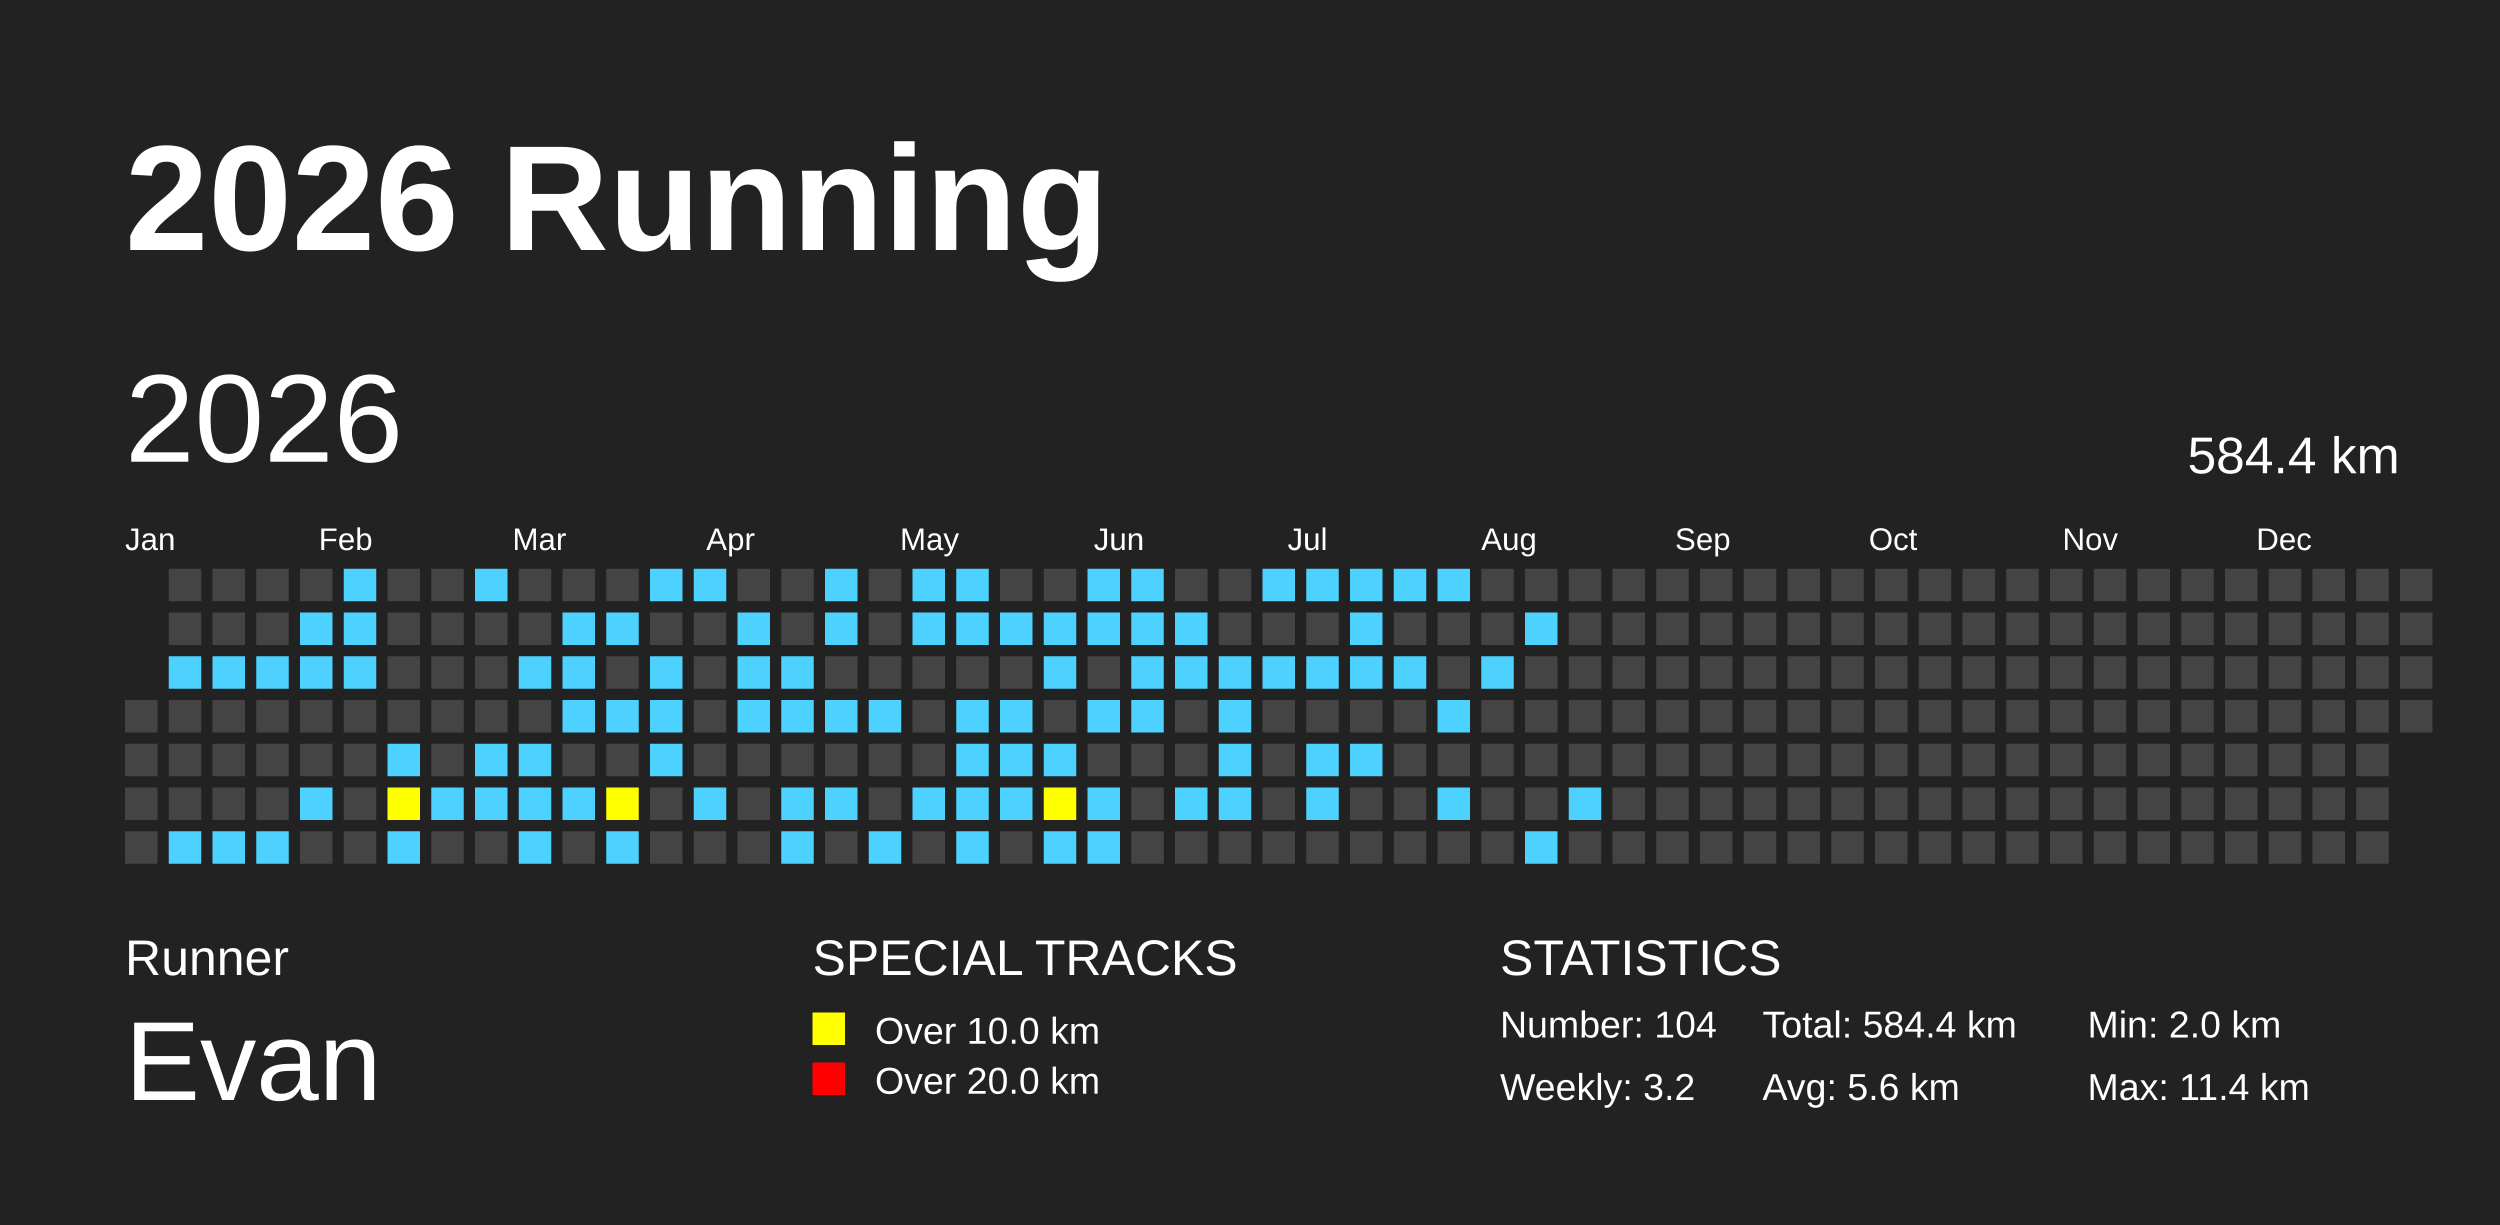
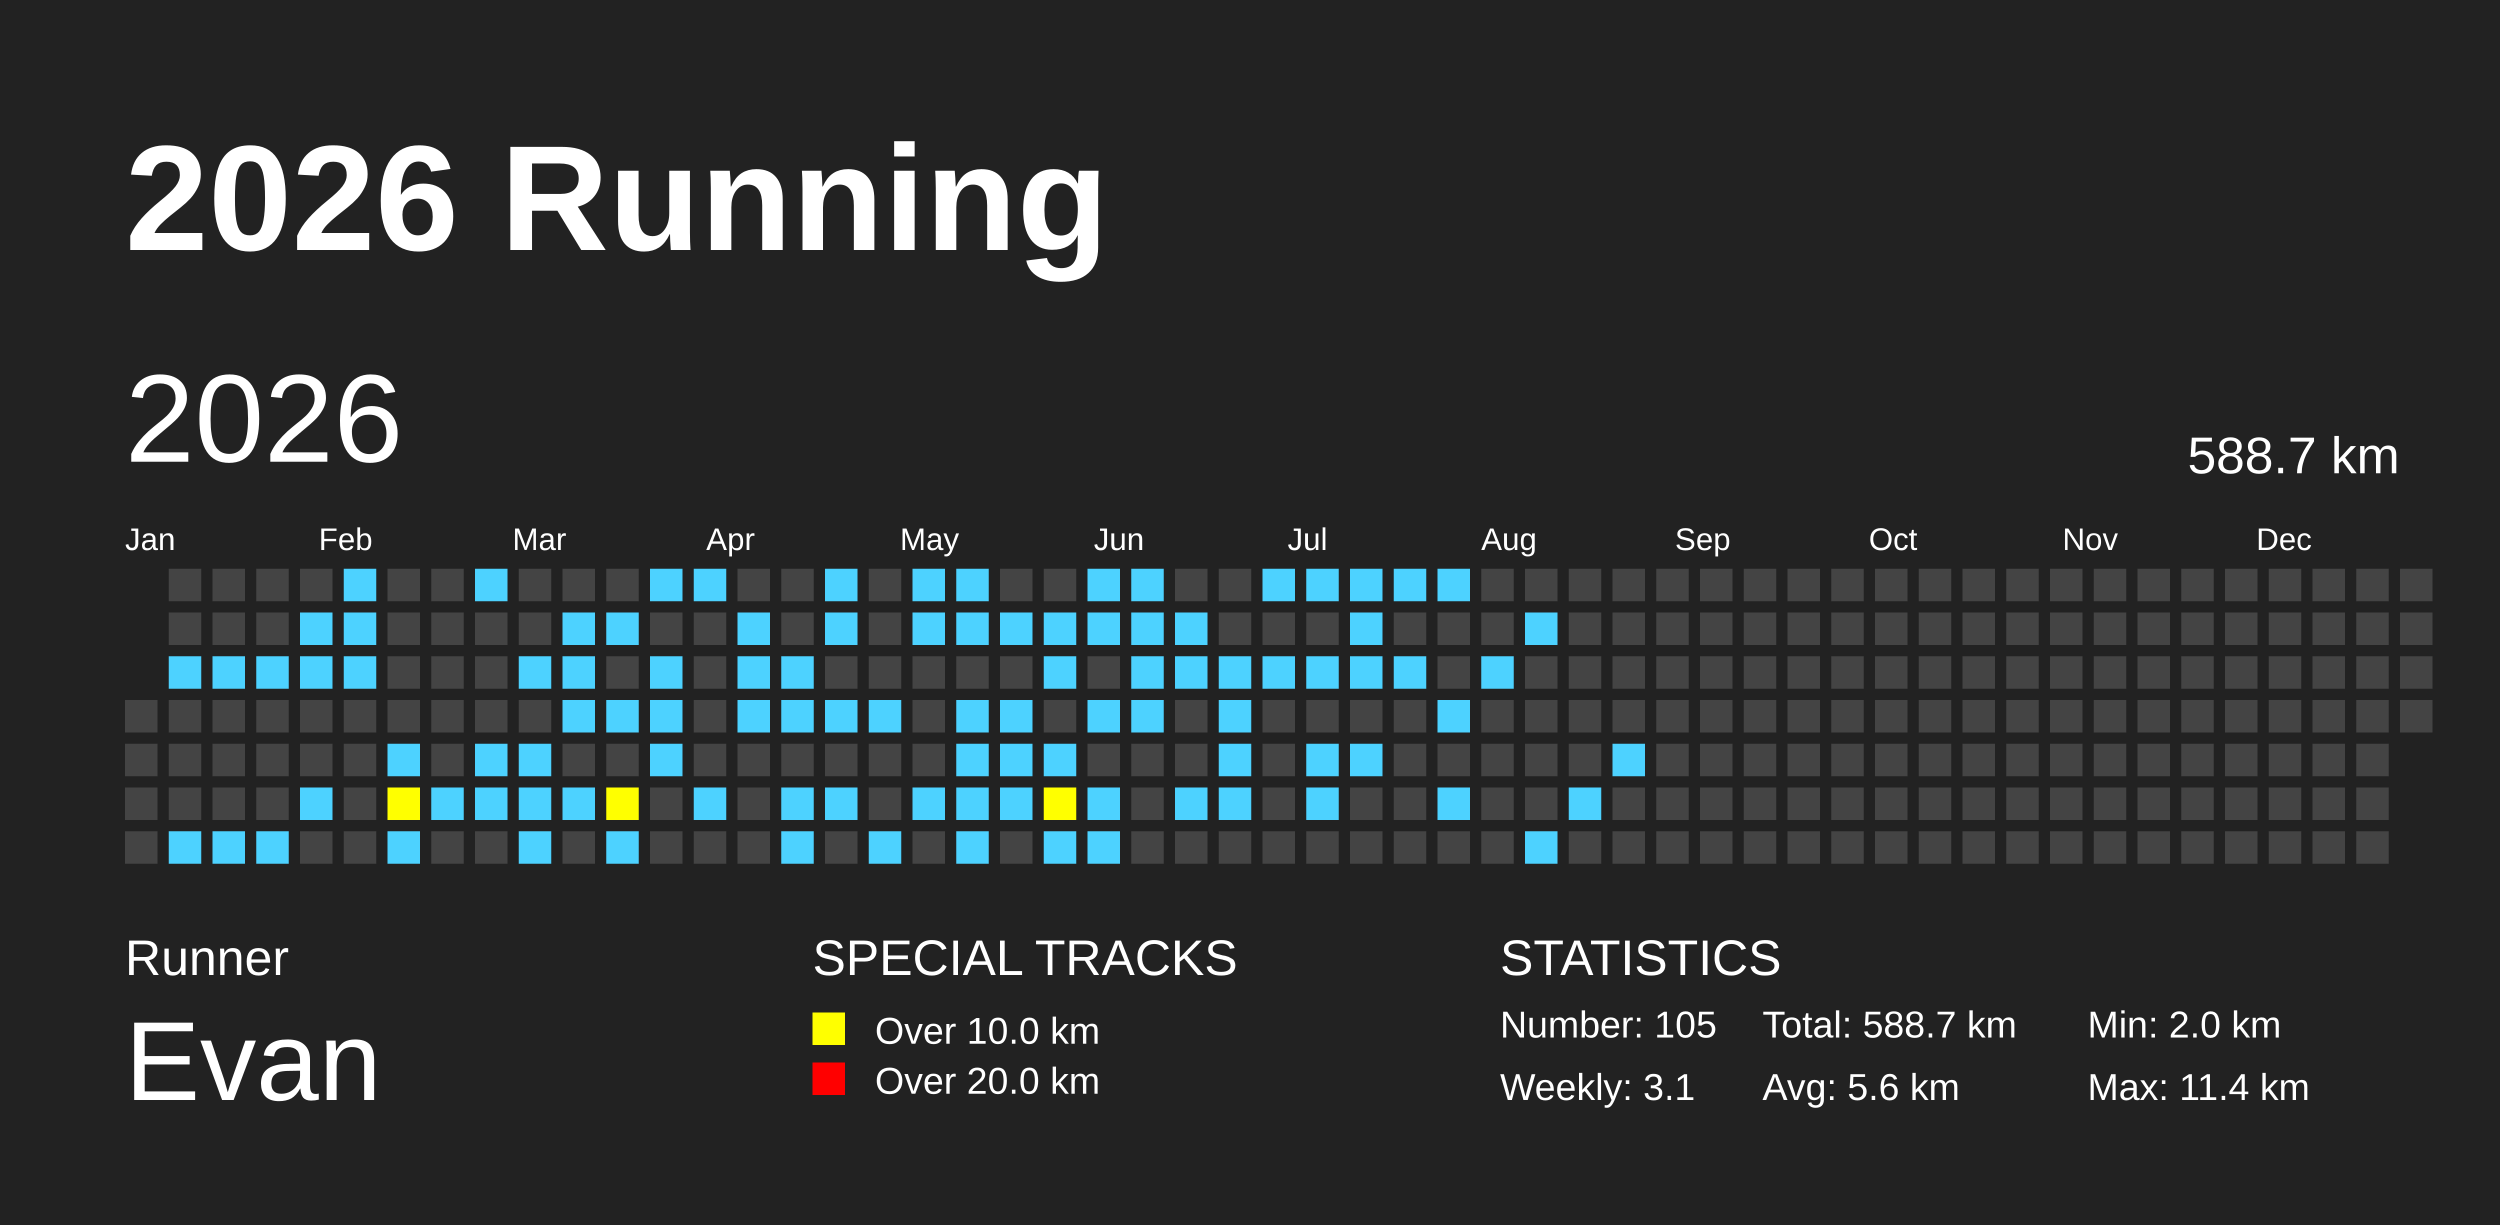
<svg xmlns="http://www.w3.org/2000/svg" baseProfile="full" height="98mm" version="1.1" viewBox="0,0,200,98" width="200mm">
  <defs />
  <rect fill="#222222" height="98" width="200" x="0" y="0" />
  <text fill="#FFFFFF" style="font-size:12px; font-family:Arial; font-weight:bold;" x="10" y="20">2026 Running</text>
  <text fill="#FFFFFF" style="font-size:4px; font-family:Arial" x="10" y="78">Runner</text>
  <text fill="#FFFFFF" style="font-size:9px; font-family:Arial" x="10" y="88">Evan</text>
  <text fill="#FFFFFF" style="font-size:4px; font-family:Arial" x="65" y="78">SPECIAL TRACKS</text>
  <rect fill="yellow" height="2.6" width="2.6" x="65" y="81" />
  <text fill="#FFFFFF" style="font-size:3px; font-family:Arial" x="70" y="83.5">Over 10.0 km</text>
  <rect fill="red" height="2.6" width="2.6" x="65" y="85" />
  <text fill="#FFFFFF" style="font-size:3px; font-family:Arial" x="70" y="87.5">Over 20.0 km</text>
  <text fill="#FFFFFF" style="font-size:4px; font-family:Arial" x="120" y="78">STATISTICS</text>
-   <text fill="#FFFFFF" style="font-size:3px; font-family:Arial" x="120" y="83">Number: 104</text>
-   <text fill="#FFFFFF" style="font-size:3px; font-family:Arial" x="120" y="88">Weekly: 3.2</text>
-   <text fill="#FFFFFF" style="font-size:3px; font-family:Arial" x="141" y="83">Total: 584.4 km</text>
+   <text fill="#FFFFFF" style="font-size:3px; font-family:Arial" x="120" y="83">Number: 105</text>
+   <text fill="#FFFFFF" style="font-size:3px; font-family:Arial" x="120" y="88">Weekly: 3.1</text>
+   <text fill="#FFFFFF" style="font-size:3px; font-family:Arial" x="141" y="83">Total: 588.7 km</text>
  <text fill="#FFFFFF" style="font-size:3px; font-family:Arial" x="141" y="88">Avg: 5.6 km</text>
  <text fill="#FFFFFF" style="font-size:3px; font-family:Arial" x="167" y="83">Min: 2.0 km</text>
  <text fill="#FFFFFF" style="font-size:3px; font-family:Arial" x="167" y="88">Max: 11.4 km</text>
  <text dominant-baseline="hanging" fill="#FFFFFF" style="font-size:10.0px; font-family:Arial;" x="10" y="30">2026</text>
-   <text dominant-baseline="hanging" fill="#FFFFFF" style="font-size:4.125px; font-family:Arial;" x="175" y="35">584.4 km</text>
+   <text dominant-baseline="hanging" fill="#FFFFFF" style="font-size:4.125px; font-family:Arial;" x="175" y="35">588.7 km</text>
  <text fill="#FFFFFF" style="font-size:2.5px; font-family:Arial" x="10.0" y="44">Jan</text>
  <text fill="#FFFFFF" style="font-size:2.5px; font-family:Arial" x="25.5" y="44">Feb</text>
  <text fill="#FFFFFF" style="font-size:2.5px; font-family:Arial" x="41.0" y="44">Mar</text>
  <text fill="#FFFFFF" style="font-size:2.5px; font-family:Arial" x="56.5" y="44">Apr</text>
  <text fill="#FFFFFF" style="font-size:2.5px; font-family:Arial" x="72.0" y="44">May</text>
  <text fill="#FFFFFF" style="font-size:2.5px; font-family:Arial" x="87.5" y="44">Jun</text>
  <text fill="#FFFFFF" style="font-size:2.5px; font-family:Arial" x="103.0" y="44">Jul</text>
  <text fill="#FFFFFF" style="font-size:2.5px; font-family:Arial" x="118.5" y="44">Aug</text>
  <text fill="#FFFFFF" style="font-size:2.5px; font-family:Arial" x="134.0" y="44">Sep</text>
  <text fill="#FFFFFF" style="font-size:2.5px; font-family:Arial" x="149.5" y="44">Oct</text>
  <text fill="#FFFFFF" style="font-size:2.5px; font-family:Arial" x="165.0" y="44">Nov</text>
  <text fill="#FFFFFF" style="font-size:2.5px; font-family:Arial" x="180.5" y="44">Dec</text>
  <rect fill="#444444" height="2.6" width="2.6" x="10.0" y="56.0" />
  <rect fill="#444444" height="2.6" width="2.6" x="10.0" y="59.5" />
  <rect fill="#444444" height="2.6" width="2.6" x="10.0" y="63.0" />
  <rect fill="#444444" height="2.6" width="2.6" x="10.0" y="66.5" />
  <rect fill="#444444" height="2.6" width="2.6" x="13.5" y="45.5" />
  <rect fill="#444444" height="2.6" width="2.6" x="13.5" y="49.0" />
  <rect fill="#4DD2FF" height="2.6" width="2.6" x="13.5" y="52.5" />
  <rect fill="#444444" height="2.6" width="2.6" x="13.5" y="56.0" />
  <rect fill="#444444" height="2.6" width="2.6" x="13.5" y="59.5" />
  <rect fill="#444444" height="2.6" width="2.6" x="13.5" y="63.0" />
  <rect fill="#4DD2FF" height="2.6" width="2.6" x="13.5" y="66.5" />
  <rect fill="#444444" height="2.6" width="2.6" x="17.0" y="45.5" />
  <rect fill="#444444" height="2.6" width="2.6" x="17.0" y="49.0" />
  <rect fill="#4DD2FF" height="2.6" width="2.6" x="17.0" y="52.5" />
  <rect fill="#444444" height="2.6" width="2.6" x="17.0" y="56.0" />
  <rect fill="#444444" height="2.6" width="2.6" x="17.0" y="59.5" />
  <rect fill="#444444" height="2.6" width="2.6" x="17.0" y="63.0" />
  <rect fill="#4DD2FF" height="2.6" width="2.6" x="17.0" y="66.5" />
  <rect fill="#444444" height="2.6" width="2.6" x="20.5" y="45.5" />
  <rect fill="#444444" height="2.6" width="2.6" x="20.5" y="49.0" />
  <rect fill="#4DD2FF" height="2.6" width="2.6" x="20.5" y="52.5" />
  <rect fill="#444444" height="2.6" width="2.6" x="20.5" y="56.0" />
  <rect fill="#444444" height="2.6" width="2.6" x="20.5" y="59.5" />
  <rect fill="#444444" height="2.6" width="2.6" x="20.5" y="63.0" />
  <rect fill="#4DD2FF" height="2.6" width="2.6" x="20.5" y="66.5" />
  <rect fill="#444444" height="2.6" width="2.6" x="24.0" y="45.5" />
  <rect fill="#4DD2FF" height="2.6" width="2.6" x="24.0" y="49.0" />
  <rect fill="#4DD2FF" height="2.6" width="2.6" x="24.0" y="52.5" />
  <rect fill="#444444" height="2.6" width="2.6" x="24.0" y="56.0" />
  <rect fill="#444444" height="2.6" width="2.6" x="24.0" y="59.5" />
  <rect fill="#4DD2FF" height="2.6" width="2.6" x="24.0" y="63.0" />
  <rect fill="#444444" height="2.6" width="2.6" x="24.0" y="66.5" />
  <rect fill="#4DD2FF" height="2.6" width="2.6" x="27.5" y="45.5" />
  <rect fill="#4DD2FF" height="2.6" width="2.6" x="27.5" y="49.0" />
  <rect fill="#4DD2FF" height="2.6" width="2.6" x="27.5" y="52.5" />
  <rect fill="#444444" height="2.6" width="2.6" x="27.5" y="56.0" />
  <rect fill="#444444" height="2.6" width="2.6" x="27.5" y="59.5" />
  <rect fill="#444444" height="2.6" width="2.6" x="27.5" y="63.0" />
  <rect fill="#444444" height="2.6" width="2.6" x="27.5" y="66.5" />
  <rect fill="#444444" height="2.6" width="2.6" x="31.0" y="45.5" />
  <rect fill="#444444" height="2.6" width="2.6" x="31.0" y="49.0" />
  <rect fill="#444444" height="2.6" width="2.6" x="31.0" y="52.5" />
  <rect fill="#444444" height="2.6" width="2.6" x="31.0" y="56.0" />
  <rect fill="#4DD2FF" height="2.6" width="2.6" x="31.0" y="59.5" />
  <rect fill="yellow" height="2.6" width="2.6" x="31.0" y="63.0" />
  <rect fill="#4DD2FF" height="2.6" width="2.6" x="31.0" y="66.5" />
  <rect fill="#444444" height="2.6" width="2.6" x="34.5" y="45.5" />
  <rect fill="#444444" height="2.6" width="2.6" x="34.5" y="49.0" />
  <rect fill="#444444" height="2.6" width="2.6" x="34.5" y="52.5" />
  <rect fill="#444444" height="2.6" width="2.6" x="34.5" y="56.0" />
  <rect fill="#444444" height="2.6" width="2.6" x="34.5" y="59.5" />
  <rect fill="#4DD2FF" height="2.6" width="2.6" x="34.5" y="63.0" />
  <rect fill="#444444" height="2.6" width="2.6" x="34.5" y="66.5" />
  <rect fill="#4DD2FF" height="2.6" width="2.6" x="38.0" y="45.5" />
  <rect fill="#444444" height="2.6" width="2.6" x="38.0" y="49.0" />
  <rect fill="#444444" height="2.6" width="2.6" x="38.0" y="52.5" />
  <rect fill="#444444" height="2.6" width="2.6" x="38.0" y="56.0" />
  <rect fill="#4DD2FF" height="2.6" width="2.6" x="38.0" y="59.5" />
  <rect fill="#4DD2FF" height="2.6" width="2.6" x="38.0" y="63.0" />
  <rect fill="#444444" height="2.6" width="2.6" x="38.0" y="66.5" />
  <rect fill="#444444" height="2.6" width="2.6" x="41.5" y="45.5" />
  <rect fill="#444444" height="2.6" width="2.6" x="41.5" y="49.0" />
  <rect fill="#4DD2FF" height="2.6" width="2.6" x="41.5" y="52.5" />
  <rect fill="#444444" height="2.6" width="2.6" x="41.5" y="56.0" />
  <rect fill="#4DD2FF" height="2.6" width="2.6" x="41.5" y="59.5" />
  <rect fill="#4DD2FF" height="2.6" width="2.6" x="41.5" y="63.0" />
  <rect fill="#4DD2FF" height="2.6" width="2.6" x="41.5" y="66.5" />
  <rect fill="#444444" height="2.6" width="2.6" x="45.0" y="45.5" />
  <rect fill="#4DD2FF" height="2.6" width="2.6" x="45.0" y="49.0" />
  <rect fill="#4DD2FF" height="2.6" width="2.6" x="45.0" y="52.5" />
  <rect fill="#4DD2FF" height="2.6" width="2.6" x="45.0" y="56.0" />
  <rect fill="#444444" height="2.6" width="2.6" x="45.0" y="59.5" />
  <rect fill="#4DD2FF" height="2.6" width="2.6" x="45.0" y="63.0" />
  <rect fill="#444444" height="2.6" width="2.6" x="45.0" y="66.5" />
  <rect fill="#444444" height="2.6" width="2.6" x="48.5" y="45.5" />
  <rect fill="#4DD2FF" height="2.6" width="2.6" x="48.5" y="49.0" />
  <rect fill="#444444" height="2.6" width="2.6" x="48.5" y="52.5" />
  <rect fill="#4DD2FF" height="2.6" width="2.6" x="48.5" y="56.0" />
  <rect fill="#444444" height="2.6" width="2.6" x="48.5" y="59.5" />
  <rect fill="yellow" height="2.6" width="2.6" x="48.5" y="63.0" />
  <rect fill="#4DD2FF" height="2.6" width="2.6" x="48.5" y="66.5" />
  <rect fill="#4DD2FF" height="2.6" width="2.6" x="52.0" y="45.5" />
  <rect fill="#444444" height="2.6" width="2.6" x="52.0" y="49.0" />
  <rect fill="#4DD2FF" height="2.6" width="2.6" x="52.0" y="52.5" />
  <rect fill="#4DD2FF" height="2.6" width="2.6" x="52.0" y="56.0" />
  <rect fill="#4DD2FF" height="2.6" width="2.6" x="52.0" y="59.5" />
  <rect fill="#444444" height="2.6" width="2.6" x="52.0" y="63.0" />
  <rect fill="#444444" height="2.6" width="2.6" x="52.0" y="66.5" />
  <rect fill="#4DD2FF" height="2.6" width="2.6" x="55.5" y="45.5" />
  <rect fill="#444444" height="2.6" width="2.6" x="55.5" y="49.0" />
  <rect fill="#444444" height="2.6" width="2.6" x="55.5" y="52.5" />
  <rect fill="#444444" height="2.6" width="2.6" x="55.5" y="56.0" />
  <rect fill="#444444" height="2.6" width="2.6" x="55.5" y="59.5" />
  <rect fill="#4DD2FF" height="2.6" width="2.6" x="55.5" y="63.0" />
  <rect fill="#444444" height="2.6" width="2.6" x="55.5" y="66.5" />
  <rect fill="#444444" height="2.6" width="2.6" x="59.0" y="45.5" />
  <rect fill="#4DD2FF" height="2.6" width="2.6" x="59.0" y="49.0" />
  <rect fill="#4DD2FF" height="2.6" width="2.6" x="59.0" y="52.5" />
  <rect fill="#4DD2FF" height="2.6" width="2.6" x="59.0" y="56.0" />
  <rect fill="#444444" height="2.6" width="2.6" x="59.0" y="59.5" />
  <rect fill="#444444" height="2.6" width="2.6" x="59.0" y="63.0" />
  <rect fill="#444444" height="2.6" width="2.6" x="59.0" y="66.5" />
  <rect fill="#444444" height="2.6" width="2.6" x="62.5" y="45.5" />
  <rect fill="#444444" height="2.6" width="2.6" x="62.5" y="49.0" />
  <rect fill="#4DD2FF" height="2.6" width="2.6" x="62.5" y="52.5" />
  <rect fill="#4DD2FF" height="2.6" width="2.6" x="62.5" y="56.0" />
  <rect fill="#444444" height="2.6" width="2.6" x="62.5" y="59.5" />
  <rect fill="#4DD2FF" height="2.6" width="2.6" x="62.5" y="63.0" />
  <rect fill="#4DD2FF" height="2.6" width="2.6" x="62.5" y="66.5" />
  <rect fill="#4DD2FF" height="2.6" width="2.6" x="66.0" y="45.5" />
  <rect fill="#4DD2FF" height="2.6" width="2.6" x="66.0" y="49.0" />
  <rect fill="#444444" height="2.6" width="2.6" x="66.0" y="52.5" />
  <rect fill="#4DD2FF" height="2.6" width="2.6" x="66.0" y="56.0" />
  <rect fill="#444444" height="2.6" width="2.6" x="66.0" y="59.5" />
  <rect fill="#4DD2FF" height="2.6" width="2.6" x="66.0" y="63.0" />
  <rect fill="#444444" height="2.6" width="2.6" x="66.0" y="66.5" />
  <rect fill="#444444" height="2.6" width="2.6" x="69.5" y="45.5" />
  <rect fill="#444444" height="2.6" width="2.6" x="69.5" y="49.0" />
  <rect fill="#444444" height="2.6" width="2.6" x="69.5" y="52.5" />
  <rect fill="#4DD2FF" height="2.6" width="2.6" x="69.5" y="56.0" />
  <rect fill="#444444" height="2.6" width="2.6" x="69.5" y="59.5" />
  <rect fill="#444444" height="2.6" width="2.6" x="69.5" y="63.0" />
  <rect fill="#4DD2FF" height="2.6" width="2.6" x="69.5" y="66.5" />
  <rect fill="#4DD2FF" height="2.6" width="2.6" x="73.0" y="45.5" />
  <rect fill="#4DD2FF" height="2.6" width="2.6" x="73.0" y="49.0" />
  <rect fill="#444444" height="2.6" width="2.6" x="73.0" y="52.5" />
  <rect fill="#444444" height="2.6" width="2.6" x="73.0" y="56.0" />
  <rect fill="#444444" height="2.6" width="2.6" x="73.0" y="59.5" />
  <rect fill="#4DD2FF" height="2.6" width="2.6" x="73.0" y="63.0" />
  <rect fill="#444444" height="2.6" width="2.6" x="73.0" y="66.5" />
  <rect fill="#4DD2FF" height="2.6" width="2.6" x="76.5" y="45.5" />
  <rect fill="#4DD2FF" height="2.6" width="2.6" x="76.5" y="49.0" />
  <rect fill="#444444" height="2.6" width="2.6" x="76.5" y="52.5" />
  <rect fill="#4DD2FF" height="2.6" width="2.6" x="76.5" y="56.0" />
  <rect fill="#4DD2FF" height="2.6" width="2.6" x="76.5" y="59.5" />
  <rect fill="#4DD2FF" height="2.6" width="2.6" x="76.5" y="63.0" />
  <rect fill="#4DD2FF" height="2.6" width="2.6" x="76.5" y="66.5" />
  <rect fill="#444444" height="2.6" width="2.6" x="80.0" y="45.5" />
  <rect fill="#4DD2FF" height="2.6" width="2.6" x="80.0" y="49.0" />
  <rect fill="#444444" height="2.6" width="2.6" x="80.0" y="52.5" />
  <rect fill="#4DD2FF" height="2.6" width="2.6" x="80.0" y="56.0" />
  <rect fill="#4DD2FF" height="2.6" width="2.6" x="80.0" y="59.5" />
  <rect fill="#4DD2FF" height="2.6" width="2.6" x="80.0" y="63.0" />
  <rect fill="#444444" height="2.6" width="2.6" x="80.0" y="66.5" />
  <rect fill="#444444" height="2.6" width="2.6" x="83.5" y="45.5" />
  <rect fill="#4DD2FF" height="2.6" width="2.6" x="83.5" y="49.0" />
  <rect fill="#4DD2FF" height="2.6" width="2.6" x="83.5" y="52.5" />
  <rect fill="#444444" height="2.6" width="2.6" x="83.5" y="56.0" />
  <rect fill="#4DD2FF" height="2.6" width="2.6" x="83.5" y="59.5" />
  <rect fill="yellow" height="2.6" width="2.6" x="83.5" y="63.0" />
  <rect fill="#4DD2FF" height="2.6" width="2.6" x="83.5" y="66.5" />
  <rect fill="#4DD2FF" height="2.6" width="2.6" x="87.0" y="45.5" />
  <rect fill="#4DD2FF" height="2.6" width="2.6" x="87.0" y="49.0" />
  <rect fill="#444444" height="2.6" width="2.6" x="87.0" y="52.5" />
  <rect fill="#4DD2FF" height="2.6" width="2.6" x="87.0" y="56.0" />
  <rect fill="#444444" height="2.6" width="2.6" x="87.0" y="59.5" />
  <rect fill="#4DD2FF" height="2.6" width="2.6" x="87.0" y="63.0" />
  <rect fill="#4DD2FF" height="2.6" width="2.6" x="87.0" y="66.5" />
  <rect fill="#4DD2FF" height="2.6" width="2.6" x="90.5" y="45.5" />
  <rect fill="#4DD2FF" height="2.6" width="2.6" x="90.5" y="49.0" />
  <rect fill="#4DD2FF" height="2.6" width="2.6" x="90.5" y="52.5" />
  <rect fill="#4DD2FF" height="2.6" width="2.6" x="90.5" y="56.0" />
  <rect fill="#444444" height="2.6" width="2.6" x="90.5" y="59.5" />
  <rect fill="#444444" height="2.6" width="2.6" x="90.5" y="63.0" />
  <rect fill="#444444" height="2.6" width="2.6" x="90.5" y="66.5" />
  <rect fill="#444444" height="2.6" width="2.6" x="94.0" y="45.5" />
  <rect fill="#4DD2FF" height="2.6" width="2.6" x="94.0" y="49.0" />
  <rect fill="#4DD2FF" height="2.6" width="2.6" x="94.0" y="52.5" />
  <rect fill="#444444" height="2.6" width="2.6" x="94.0" y="56.0" />
  <rect fill="#444444" height="2.6" width="2.6" x="94.0" y="59.5" />
  <rect fill="#4DD2FF" height="2.6" width="2.6" x="94.0" y="63.0" />
  <rect fill="#444444" height="2.6" width="2.6" x="94.0" y="66.5" />
  <rect fill="#444444" height="2.6" width="2.6" x="97.5" y="45.5" />
  <rect fill="#444444" height="2.6" width="2.6" x="97.5" y="49.0" />
  <rect fill="#4DD2FF" height="2.6" width="2.6" x="97.5" y="52.5" />
  <rect fill="#4DD2FF" height="2.6" width="2.6" x="97.5" y="56.0" />
  <rect fill="#4DD2FF" height="2.6" width="2.6" x="97.5" y="59.5" />
  <rect fill="#4DD2FF" height="2.6" width="2.6" x="97.5" y="63.0" />
  <rect fill="#444444" height="2.6" width="2.6" x="97.5" y="66.5" />
  <rect fill="#4DD2FF" height="2.6" width="2.6" x="101.0" y="45.5" />
  <rect fill="#444444" height="2.6" width="2.6" x="101.0" y="49.0" />
  <rect fill="#4DD2FF" height="2.6" width="2.6" x="101.0" y="52.5" />
  <rect fill="#444444" height="2.6" width="2.6" x="101.0" y="56.0" />
  <rect fill="#444444" height="2.6" width="2.6" x="101.0" y="59.5" />
  <rect fill="#444444" height="2.6" width="2.6" x="101.0" y="63.0" />
  <rect fill="#444444" height="2.6" width="2.6" x="101.0" y="66.5" />
  <rect fill="#4DD2FF" height="2.6" width="2.6" x="104.5" y="45.5" />
  <rect fill="#444444" height="2.6" width="2.6" x="104.5" y="49.0" />
  <rect fill="#4DD2FF" height="2.6" width="2.6" x="104.5" y="52.5" />
  <rect fill="#444444" height="2.6" width="2.6" x="104.5" y="56.0" />
  <rect fill="#4DD2FF" height="2.6" width="2.6" x="104.5" y="59.5" />
  <rect fill="#4DD2FF" height="2.6" width="2.6" x="104.5" y="63.0" />
  <rect fill="#444444" height="2.6" width="2.6" x="104.5" y="66.5" />
  <rect fill="#4DD2FF" height="2.6" width="2.6" x="108.0" y="45.5" />
  <rect fill="#4DD2FF" height="2.6" width="2.6" x="108.0" y="49.0" />
  <rect fill="#4DD2FF" height="2.6" width="2.6" x="108.0" y="52.5" />
  <rect fill="#444444" height="2.6" width="2.6" x="108.0" y="56.0" />
  <rect fill="#4DD2FF" height="2.6" width="2.6" x="108.0" y="59.5" />
  <rect fill="#444444" height="2.6" width="2.6" x="108.0" y="63.0" />
  <rect fill="#444444" height="2.6" width="2.6" x="108.0" y="66.5" />
  <rect fill="#4DD2FF" height="2.6" width="2.6" x="111.5" y="45.5" />
  <rect fill="#444444" height="2.6" width="2.6" x="111.5" y="49.0" />
  <rect fill="#4DD2FF" height="2.6" width="2.6" x="111.5" y="52.5" />
  <rect fill="#444444" height="2.6" width="2.6" x="111.5" y="56.0" />
  <rect fill="#444444" height="2.6" width="2.6" x="111.5" y="59.5" />
  <rect fill="#444444" height="2.6" width="2.6" x="111.5" y="63.0" />
  <rect fill="#444444" height="2.6" width="2.6" x="111.5" y="66.5" />
  <rect fill="#4DD2FF" height="2.6" width="2.6" x="115.0" y="45.5" />
  <rect fill="#444444" height="2.6" width="2.6" x="115.0" y="49.0" />
  <rect fill="#444444" height="2.6" width="2.6" x="115.0" y="52.5" />
  <rect fill="#4DD2FF" height="2.6" width="2.6" x="115.0" y="56.0" />
  <rect fill="#444444" height="2.6" width="2.6" x="115.0" y="59.5" />
  <rect fill="#4DD2FF" height="2.6" width="2.6" x="115.0" y="63.0" />
  <rect fill="#444444" height="2.6" width="2.6" x="115.0" y="66.5" />
  <rect fill="#444444" height="2.6" width="2.6" x="118.5" y="45.5" />
  <rect fill="#444444" height="2.6" width="2.6" x="118.5" y="49.0" />
  <rect fill="#4DD2FF" height="2.6" width="2.6" x="118.5" y="52.5" />
  <rect fill="#444444" height="2.6" width="2.6" x="118.5" y="56.0" />
  <rect fill="#444444" height="2.6" width="2.6" x="118.5" y="59.5" />
  <rect fill="#444444" height="2.6" width="2.6" x="118.5" y="63.0" />
  <rect fill="#444444" height="2.6" width="2.6" x="118.5" y="66.5" />
  <rect fill="#444444" height="2.6" width="2.6" x="122.0" y="45.5" />
  <rect fill="#4DD2FF" height="2.6" width="2.6" x="122.0" y="49.0" />
  <rect fill="#444444" height="2.6" width="2.6" x="122.0" y="52.5" />
  <rect fill="#444444" height="2.6" width="2.6" x="122.0" y="56.0" />
  <rect fill="#444444" height="2.6" width="2.6" x="122.0" y="59.5" />
  <rect fill="#444444" height="2.6" width="2.6" x="122.0" y="63.0" />
  <rect fill="#4DD2FF" height="2.6" width="2.6" x="122.0" y="66.5" />
  <rect fill="#444444" height="2.6" width="2.6" x="125.5" y="45.5" />
  <rect fill="#444444" height="2.6" width="2.6" x="125.5" y="49.0" />
  <rect fill="#444444" height="2.6" width="2.6" x="125.5" y="52.5" />
  <rect fill="#444444" height="2.6" width="2.6" x="125.5" y="56.0" />
  <rect fill="#444444" height="2.6" width="2.6" x="125.5" y="59.5" />
  <rect fill="#4DD2FF" height="2.6" width="2.6" x="125.5" y="63.0" />
  <rect fill="#444444" height="2.6" width="2.6" x="125.5" y="66.5" />
  <rect fill="#444444" height="2.6" width="2.6" x="129.0" y="45.5" />
  <rect fill="#444444" height="2.6" width="2.6" x="129.0" y="49.0" />
  <rect fill="#444444" height="2.6" width="2.6" x="129.0" y="52.5" />
  <rect fill="#444444" height="2.6" width="2.6" x="129.0" y="56.0" />
-   <rect fill="#444444" height="2.6" width="2.6" x="129.0" y="59.5" />
+   <rect fill="#4DD2FF" height="2.6" width="2.6" x="129.0" y="59.5" />
  <rect fill="#444444" height="2.6" width="2.6" x="129.0" y="63.0" />
  <rect fill="#444444" height="2.6" width="2.6" x="129.0" y="66.5" />
  <rect fill="#444444" height="2.6" width="2.6" x="132.5" y="45.5" />
  <rect fill="#444444" height="2.6" width="2.6" x="132.5" y="49.0" />
  <rect fill="#444444" height="2.6" width="2.6" x="132.5" y="52.5" />
  <rect fill="#444444" height="2.6" width="2.6" x="132.5" y="56.0" />
  <rect fill="#444444" height="2.6" width="2.6" x="132.5" y="59.5" />
  <rect fill="#444444" height="2.6" width="2.6" x="132.5" y="63.0" />
  <rect fill="#444444" height="2.6" width="2.6" x="132.5" y="66.5" />
  <rect fill="#444444" height="2.6" width="2.6" x="136.0" y="45.5" />
  <rect fill="#444444" height="2.6" width="2.6" x="136.0" y="49.0" />
  <rect fill="#444444" height="2.6" width="2.6" x="136.0" y="52.5" />
  <rect fill="#444444" height="2.6" width="2.6" x="136.0" y="56.0" />
  <rect fill="#444444" height="2.6" width="2.6" x="136.0" y="59.5" />
  <rect fill="#444444" height="2.6" width="2.6" x="136.0" y="63.0" />
  <rect fill="#444444" height="2.6" width="2.6" x="136.0" y="66.5" />
  <rect fill="#444444" height="2.6" width="2.6" x="139.5" y="45.5" />
  <rect fill="#444444" height="2.6" width="2.6" x="139.5" y="49.0" />
  <rect fill="#444444" height="2.6" width="2.6" x="139.5" y="52.5" />
  <rect fill="#444444" height="2.6" width="2.6" x="139.5" y="56.0" />
  <rect fill="#444444" height="2.6" width="2.6" x="139.5" y="59.5" />
  <rect fill="#444444" height="2.6" width="2.6" x="139.5" y="63.0" />
  <rect fill="#444444" height="2.6" width="2.6" x="139.5" y="66.5" />
  <rect fill="#444444" height="2.6" width="2.6" x="143.0" y="45.5" />
  <rect fill="#444444" height="2.6" width="2.6" x="143.0" y="49.0" />
  <rect fill="#444444" height="2.6" width="2.6" x="143.0" y="52.5" />
  <rect fill="#444444" height="2.6" width="2.6" x="143.0" y="56.0" />
  <rect fill="#444444" height="2.6" width="2.6" x="143.0" y="59.5" />
  <rect fill="#444444" height="2.6" width="2.6" x="143.0" y="63.0" />
  <rect fill="#444444" height="2.6" width="2.6" x="143.0" y="66.5" />
  <rect fill="#444444" height="2.6" width="2.6" x="146.5" y="45.5" />
  <rect fill="#444444" height="2.6" width="2.6" x="146.5" y="49.0" />
  <rect fill="#444444" height="2.6" width="2.6" x="146.5" y="52.5" />
  <rect fill="#444444" height="2.6" width="2.6" x="146.5" y="56.0" />
  <rect fill="#444444" height="2.6" width="2.6" x="146.5" y="59.5" />
  <rect fill="#444444" height="2.6" width="2.6" x="146.5" y="63.0" />
  <rect fill="#444444" height="2.6" width="2.6" x="146.5" y="66.5" />
  <rect fill="#444444" height="2.6" width="2.6" x="150.0" y="45.5" />
  <rect fill="#444444" height="2.6" width="2.6" x="150.0" y="49.0" />
  <rect fill="#444444" height="2.6" width="2.6" x="150.0" y="52.5" />
  <rect fill="#444444" height="2.6" width="2.6" x="150.0" y="56.0" />
  <rect fill="#444444" height="2.6" width="2.6" x="150.0" y="59.5" />
  <rect fill="#444444" height="2.6" width="2.6" x="150.0" y="63.0" />
  <rect fill="#444444" height="2.6" width="2.6" x="150.0" y="66.5" />
  <rect fill="#444444" height="2.6" width="2.6" x="153.5" y="45.5" />
  <rect fill="#444444" height="2.6" width="2.6" x="153.5" y="49.0" />
  <rect fill="#444444" height="2.6" width="2.6" x="153.5" y="52.5" />
  <rect fill="#444444" height="2.6" width="2.6" x="153.5" y="56.0" />
  <rect fill="#444444" height="2.6" width="2.6" x="153.5" y="59.5" />
  <rect fill="#444444" height="2.6" width="2.6" x="153.5" y="63.0" />
  <rect fill="#444444" height="2.6" width="2.6" x="153.5" y="66.5" />
  <rect fill="#444444" height="2.6" width="2.6" x="157.0" y="45.5" />
  <rect fill="#444444" height="2.6" width="2.6" x="157.0" y="49.0" />
  <rect fill="#444444" height="2.6" width="2.6" x="157.0" y="52.5" />
  <rect fill="#444444" height="2.6" width="2.6" x="157.0" y="56.0" />
  <rect fill="#444444" height="2.6" width="2.6" x="157.0" y="59.5" />
  <rect fill="#444444" height="2.6" width="2.6" x="157.0" y="63.0" />
  <rect fill="#444444" height="2.6" width="2.6" x="157.0" y="66.5" />
  <rect fill="#444444" height="2.6" width="2.6" x="160.5" y="45.5" />
  <rect fill="#444444" height="2.6" width="2.6" x="160.5" y="49.0" />
  <rect fill="#444444" height="2.6" width="2.6" x="160.5" y="52.5" />
  <rect fill="#444444" height="2.6" width="2.6" x="160.5" y="56.0" />
  <rect fill="#444444" height="2.6" width="2.6" x="160.5" y="59.5" />
  <rect fill="#444444" height="2.6" width="2.6" x="160.5" y="63.0" />
  <rect fill="#444444" height="2.6" width="2.6" x="160.5" y="66.5" />
  <rect fill="#444444" height="2.6" width="2.6" x="164.0" y="45.5" />
  <rect fill="#444444" height="2.6" width="2.6" x="164.0" y="49.0" />
  <rect fill="#444444" height="2.6" width="2.6" x="164.0" y="52.5" />
  <rect fill="#444444" height="2.6" width="2.6" x="164.0" y="56.0" />
  <rect fill="#444444" height="2.6" width="2.6" x="164.0" y="59.5" />
  <rect fill="#444444" height="2.6" width="2.6" x="164.0" y="63.0" />
  <rect fill="#444444" height="2.6" width="2.6" x="164.0" y="66.5" />
  <rect fill="#444444" height="2.6" width="2.6" x="167.5" y="45.5" />
  <rect fill="#444444" height="2.6" width="2.6" x="167.5" y="49.0" />
  <rect fill="#444444" height="2.6" width="2.6" x="167.5" y="52.5" />
  <rect fill="#444444" height="2.6" width="2.6" x="167.5" y="56.0" />
  <rect fill="#444444" height="2.6" width="2.6" x="167.5" y="59.5" />
  <rect fill="#444444" height="2.6" width="2.6" x="167.5" y="63.0" />
  <rect fill="#444444" height="2.6" width="2.6" x="167.5" y="66.5" />
  <rect fill="#444444" height="2.6" width="2.6" x="171.0" y="45.5" />
  <rect fill="#444444" height="2.6" width="2.6" x="171.0" y="49.0" />
  <rect fill="#444444" height="2.6" width="2.6" x="171.0" y="52.5" />
  <rect fill="#444444" height="2.6" width="2.6" x="171.0" y="56.0" />
  <rect fill="#444444" height="2.6" width="2.6" x="171.0" y="59.5" />
  <rect fill="#444444" height="2.6" width="2.6" x="171.0" y="63.0" />
  <rect fill="#444444" height="2.6" width="2.6" x="171.0" y="66.5" />
  <rect fill="#444444" height="2.6" width="2.6" x="174.5" y="45.5" />
  <rect fill="#444444" height="2.6" width="2.6" x="174.5" y="49.0" />
  <rect fill="#444444" height="2.6" width="2.6" x="174.5" y="52.5" />
  <rect fill="#444444" height="2.6" width="2.6" x="174.5" y="56.0" />
  <rect fill="#444444" height="2.6" width="2.6" x="174.5" y="59.5" />
  <rect fill="#444444" height="2.6" width="2.6" x="174.5" y="63.0" />
  <rect fill="#444444" height="2.6" width="2.6" x="174.5" y="66.5" />
  <rect fill="#444444" height="2.6" width="2.6" x="178.0" y="45.5" />
  <rect fill="#444444" height="2.6" width="2.6" x="178.0" y="49.0" />
  <rect fill="#444444" height="2.6" width="2.6" x="178.0" y="52.5" />
  <rect fill="#444444" height="2.6" width="2.6" x="178.0" y="56.0" />
  <rect fill="#444444" height="2.6" width="2.6" x="178.0" y="59.5" />
  <rect fill="#444444" height="2.6" width="2.6" x="178.0" y="63.0" />
  <rect fill="#444444" height="2.6" width="2.6" x="178.0" y="66.5" />
  <rect fill="#444444" height="2.6" width="2.6" x="181.5" y="45.5" />
  <rect fill="#444444" height="2.6" width="2.6" x="181.5" y="49.0" />
  <rect fill="#444444" height="2.6" width="2.6" x="181.5" y="52.5" />
  <rect fill="#444444" height="2.6" width="2.6" x="181.5" y="56.0" />
  <rect fill="#444444" height="2.6" width="2.6" x="181.5" y="59.5" />
  <rect fill="#444444" height="2.6" width="2.6" x="181.5" y="63.0" />
  <rect fill="#444444" height="2.6" width="2.6" x="181.5" y="66.5" />
  <rect fill="#444444" height="2.6" width="2.6" x="185.0" y="45.5" />
  <rect fill="#444444" height="2.6" width="2.6" x="185.0" y="49.0" />
  <rect fill="#444444" height="2.6" width="2.6" x="185.0" y="52.5" />
  <rect fill="#444444" height="2.6" width="2.6" x="185.0" y="56.0" />
  <rect fill="#444444" height="2.6" width="2.6" x="185.0" y="59.5" />
  <rect fill="#444444" height="2.6" width="2.6" x="185.0" y="63.0" />
  <rect fill="#444444" height="2.6" width="2.6" x="185.0" y="66.5" />
  <rect fill="#444444" height="2.6" width="2.6" x="188.5" y="45.5" />
  <rect fill="#444444" height="2.6" width="2.6" x="188.5" y="49.0" />
  <rect fill="#444444" height="2.6" width="2.6" x="188.5" y="52.5" />
  <rect fill="#444444" height="2.6" width="2.6" x="188.5" y="56.0" />
  <rect fill="#444444" height="2.6" width="2.6" x="188.5" y="59.5" />
  <rect fill="#444444" height="2.6" width="2.6" x="188.5" y="63.0" />
  <rect fill="#444444" height="2.6" width="2.6" x="188.5" y="66.5" />
  <rect fill="#444444" height="2.6" width="2.6" x="192.0" y="45.5" />
  <rect fill="#444444" height="2.6" width="2.6" x="192.0" y="49.0" />
  <rect fill="#444444" height="2.6" width="2.6" x="192.0" y="52.5" />
  <rect fill="#444444" height="2.6" width="2.6" x="192.0" y="56.0" />
</svg>
